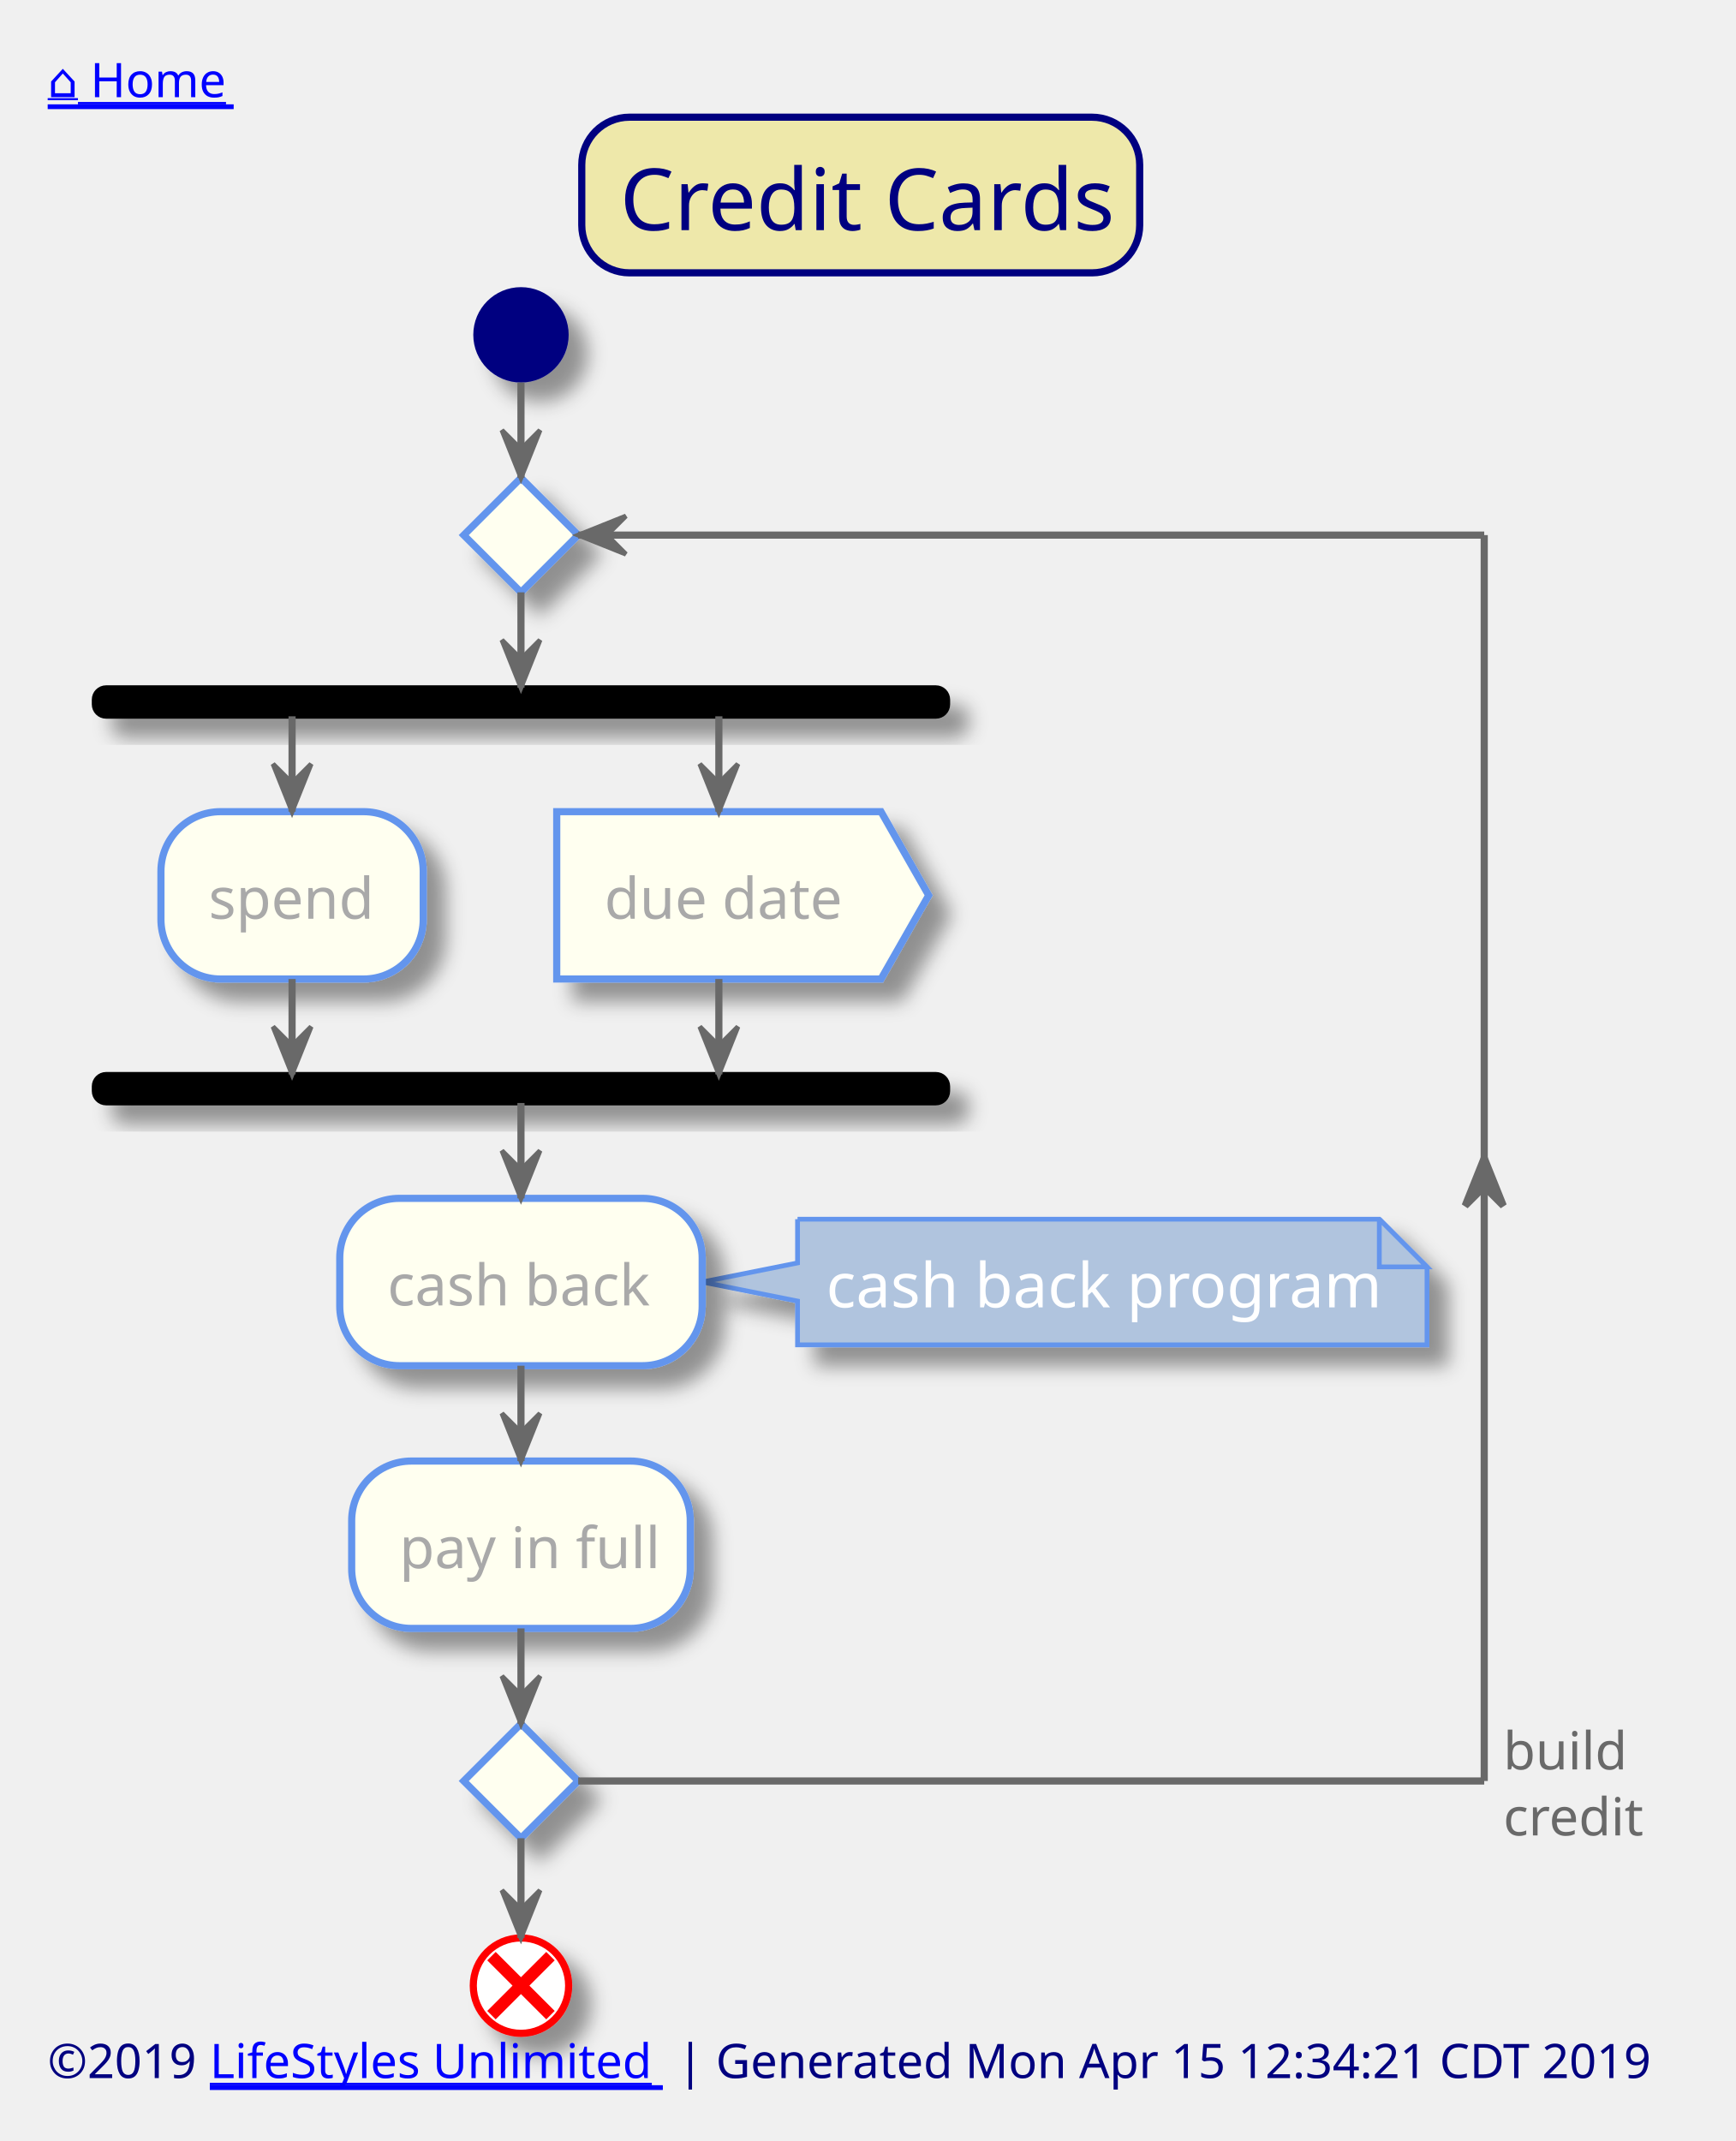
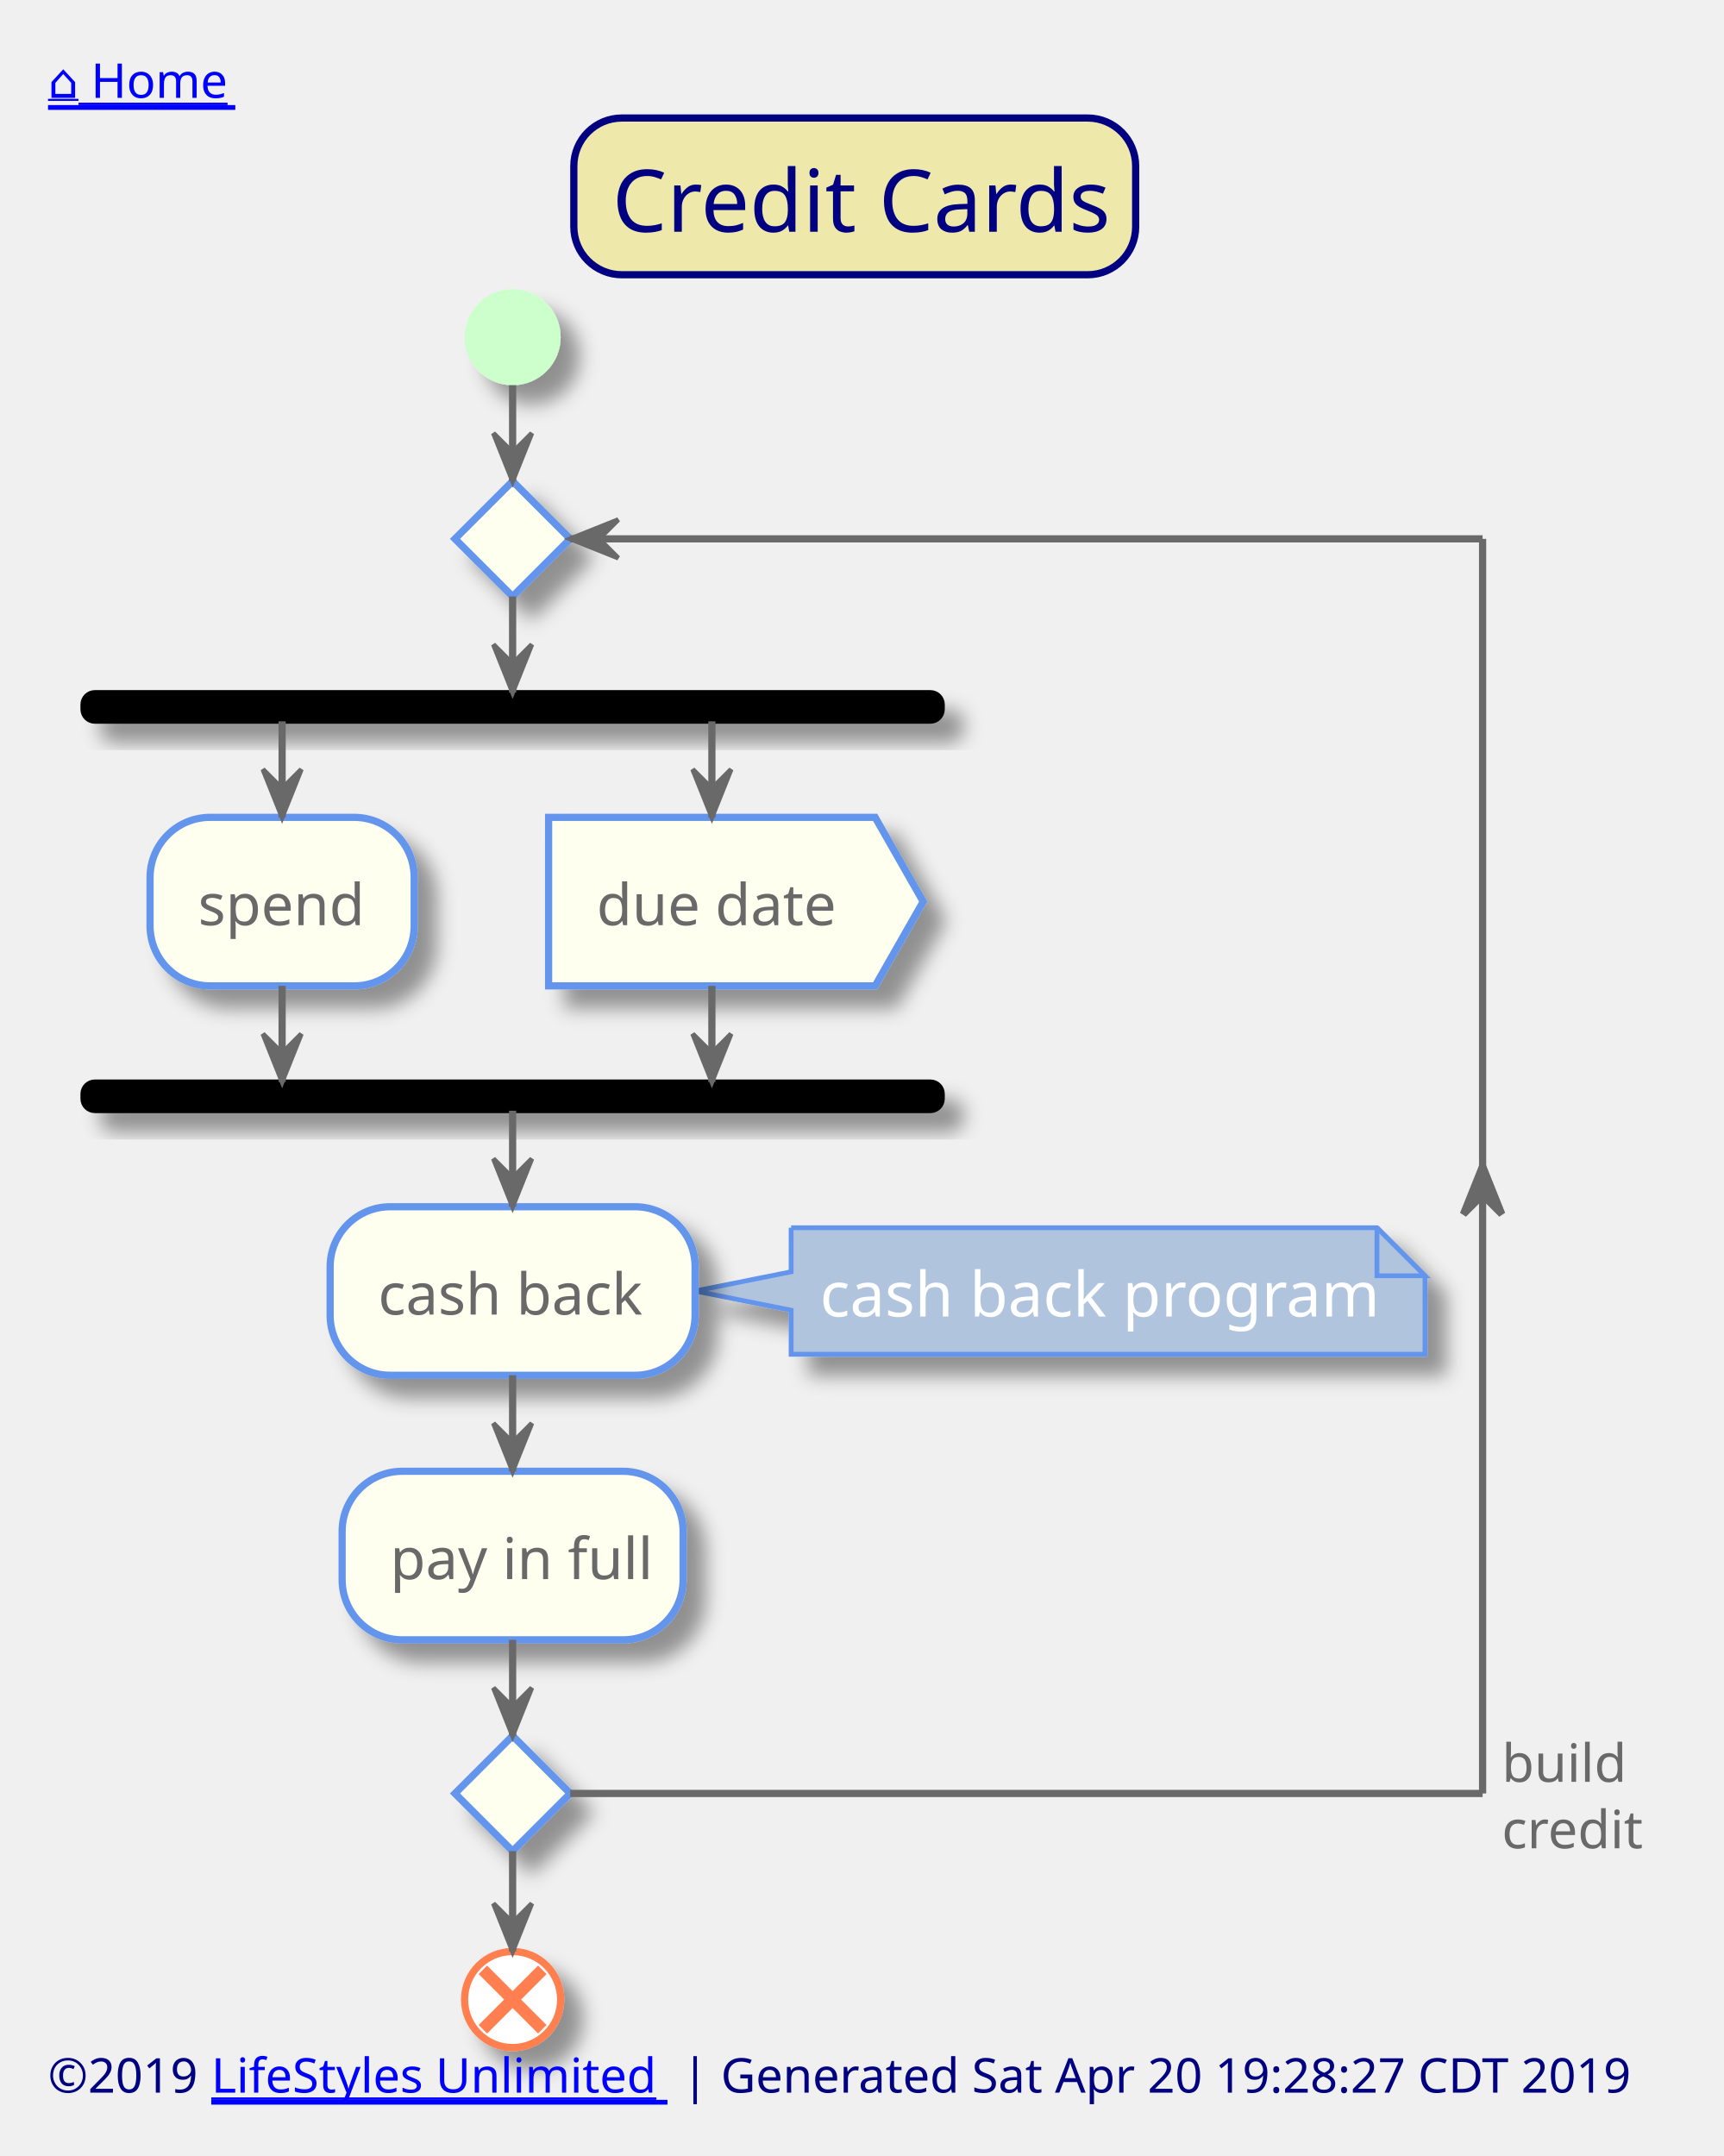
- <svg xmlns="http://www.w3.org/2000/svg" xmlns:xlink="http://www.w3.org/1999/xlink" contentScriptType="application/ecmascript" contentStyleType="text/css" height="449px" preserveAspectRatio="none" style="width:364px;height:449px;" version="1.1" viewBox="0 0 364 449" width="364px" zoomAndPan="magnify">
+ <svg xmlns="http://www.w3.org/2000/svg" xmlns:xlink="http://www.w3.org/1999/xlink" contentScriptType="application/ecmascript" contentStyleType="text/css" height="449px" preserveAspectRatio="none" style="width:359px;height:449px;" version="1.1" viewBox="0 0 359 449" width="359px" zoomAndPan="magnify">
  <defs>
    <style type="text/css">path:hover { stroke: #0000FF !important;}</style>
-     <filter height="300%" id="folj5xd70y3oi" width="300%" x="-1" y="-1">
+     <filter height="300%" id="f1lwetvx5yltb7" width="300%" x="-1" y="-1">
      <feGaussianBlur result="blurOut" stdDeviation="2.0" />
      <feColorMatrix in="blurOut" result="blurOut2" type="matrix" values="0 0 0 0 0 0 0 0 0 0 0 0 0 0 0 0 0 0 .4 0" />
      <feOffset dx="4.0" dy="4.0" in="blurOut2" result="blurOut3" />
      <feBlend in="SourceGraphic" in2="blurOut3" mode="normal" />
    </filter>
  </defs>
  <g>
    <a target="_top" xlink:actuate="onRequest" xlink:href="../index.svg" xlink:show="new" xlink:title="../index.svg" xlink:type="simple">
      <text fill="#0000FF" font-family="sans-serif" font-size="10" lengthAdjust="spacingAndGlyphs" text-decoration="underline" textLength="39" x="10" y="20.381">⌂ Home</text>
      <line style="stroke: #0000FF; stroke-width: 1.0;" x1="10" x2="49" y1="22.381" y2="22.381" />
    </a>
-     <rect fill="#EEE8AA" height="32.641" rx="10" ry="10" style="stroke: #000080; stroke-width: 1.5;" width="117" x="122" y="24.578" />
-     <text fill="#000080" font-family="sans-serif" font-size="18" lengthAdjust="spacingAndGlyphs" textLength="101" x="130" y="48.264">Credit Cards</text>
-     <ellipse cx="109.25" cy="70.219" fill="#000080" filter="url(#folj5xd70y3oi)" rx="10" ry="10" style="stroke: none; stroke-width: 1.0;" />
-     <rect fill="#000000" filter="url(#folj5xd70y3oi)" height="6" rx="2.5" ry="2.5" style="stroke: #000000; stroke-width: 1.0;" width="179" x="19.75" y="144.219" />
-     <rect fill="#FFFFF0" filter="url(#folj5xd70y3oi)" height="35.094" rx="12.5" ry="12.5" style="stroke: #6495ED; stroke-width: 1.5;" width="55" x="33.75" y="170.219" />
-     <text fill="#A9A9A9" font-family="sans-serif" font-size="12" lengthAdjust="spacingAndGlyphs" textLength="35" x="43.75" y="192.676">spend</text>
-     <polygon fill="#FFFFF0" filter="url(#folj5xd70y3oi)" points="116.75,170.219,184.75,170.219,194.75,187.766,184.75,205.312,116.75,205.312" style="stroke: #6495ED; stroke-width: 1.5;" />
-     <text fill="#A9A9A9" font-family="sans-serif" font-size="12" lengthAdjust="spacingAndGlyphs" textLength="48" x="126.75" y="192.676">due date</text>
-     <rect fill="#000000" filter="url(#folj5xd70y3oi)" height="6" rx="2.5" ry="2.5" style="stroke: #000000; stroke-width: 1.0;" width="179" x="19.75" y="225.312" />
-     <path d="M167.25,255.684 L167.25,264.859 L147.25,268.859 L167.25,272.859 L167.25,282.035 A0,0 0 0 0 167.25,282.035 L299.25,282.035 A0,0 0 0 0 299.25,282.035 L299.25,265.684 L289.25,255.684 L167.25,255.684 A0,0 0 0 0 167.25,255.684 " fill="#B0C4DE" filter="url(#folj5xd70y3oi)" style="stroke: #6495ED; stroke-width: 1.0;" />
-     <path d="M289.25,255.684 L289.25,265.684 L299.25,265.684 L289.25,255.684 " fill="#B0C4DE" style="stroke: #6495ED; stroke-width: 1.0;" />
-     <text fill="#FFFFFF" font-family="sans-serif" font-size="13" lengthAdjust="spacingAndGlyphs" textLength="111" x="173.25" y="274.179">cash back program</text>
-     <rect fill="#FFFFF0" filter="url(#folj5xd70y3oi)" height="35.094" rx="12.5" ry="12.5" style="stroke: #6495ED; stroke-width: 1.5;" width="76" x="71.25" y="251.312" />
-     <text fill="#A9A9A9" font-family="sans-serif" font-size="12" lengthAdjust="spacingAndGlyphs" textLength="56" x="81.25" y="273.769">cash back</text>
-     <rect fill="#FFFFF0" filter="url(#folj5xd70y3oi)" height="35.094" rx="12.5" ry="12.5" style="stroke: #6495ED; stroke-width: 1.5;" width="71" x="73.75" y="306.406" />
-     <text fill="#A9A9A9" font-family="sans-serif" font-size="12" lengthAdjust="spacingAndGlyphs" textLength="51" x="83.75" y="328.863">pay in full</text>
-     <polygon fill="#FFFFF0" filter="url(#folj5xd70y3oi)" points="109.25,100.219,121.25,112.219,109.25,124.219,97.25,112.219,109.25,100.219" style="stroke: #6495ED; stroke-width: 1.5;" />
-     <polygon fill="#FFFFF0" filter="url(#folj5xd70y3oi)" points="109.25,361.5,109.25,361.5,121.25,373.5,109.25,385.5,109.25,385.5,97.25,373.5,109.25,361.5" style="stroke: #6495ED; stroke-width: 1.5;" />
-     <ellipse cx="109.25" cy="416.419" fill="#FFFFFF" filter="url(#folj5xd70y3oi)" rx="10" ry="10" style="stroke: #FF0000; stroke-width: 1.5;" />
-     <line style="stroke: #FF0000; stroke-width: 2.5;" x1="103.063" x2="115.437" y1="410.232" y2="422.606" />
-     <line style="stroke: #FF0000; stroke-width: 2.5;" x1="115.437" x2="103.063" y1="410.232" y2="422.606" />
-     <line style="stroke: #696969; stroke-width: 1.5;" x1="61.25" x2="61.25" y1="150.219" y2="170.219" />
-     <polygon fill="#696969" points="57.25,160.219,61.25,170.219,65.25,160.219,61.25,164.219" style="stroke: #696969; stroke-width: 1.0;" />
-     <line style="stroke: #696969; stroke-width: 1.5;" x1="150.75" x2="150.75" y1="150.219" y2="170.219" />
-     <polygon fill="#696969" points="146.75,160.219,150.75,170.219,154.75,160.219,150.75,164.219" style="stroke: #696969; stroke-width: 1.0;" />
-     <line style="stroke: #696969; stroke-width: 1.5;" x1="61.25" x2="61.25" y1="205.312" y2="225.312" />
-     <polygon fill="#696969" points="57.25,215.312,61.25,225.312,65.25,215.312,61.25,219.312" style="stroke: #696969; stroke-width: 1.0;" />
-     <line style="stroke: #696969; stroke-width: 1.5;" x1="150.75" x2="150.75" y1="205.312" y2="225.312" />
-     <polygon fill="#696969" points="146.75,215.312,150.75,225.312,154.75,215.312,150.75,219.312" style="stroke: #696969; stroke-width: 1.0;" />
-     <line style="stroke: #696969; stroke-width: 1.5;" x1="109.25" x2="109.25" y1="231.312" y2="251.312" />
-     <polygon fill="#696969" points="105.25,241.312,109.25,251.312,113.25,241.312,109.25,245.312" style="stroke: #696969; stroke-width: 1.0;" />
-     <line style="stroke: #696969; stroke-width: 1.5;" x1="109.25" x2="109.25" y1="286.406" y2="306.406" />
-     <polygon fill="#696969" points="105.25,296.406,109.25,306.406,113.25,296.406,109.25,300.406" style="stroke: #696969; stroke-width: 1.0;" />
-     <line style="stroke: #696969; stroke-width: 1.5;" x1="109.25" x2="109.25" y1="124.219" y2="144.219" />
-     <polygon fill="#696969" points="105.25,134.219,109.25,144.219,113.25,134.219,109.25,138.219" style="stroke: #696969; stroke-width: 1.0;" />
-     <line style="stroke: #696969; stroke-width: 1.5;" x1="121.25" x2="311.25" y1="373.5" y2="373.5" />
-     <polygon fill="#696969" points="307.25,252.859,311.25,242.859,315.25,252.859,311.25,248.859" style="stroke: #696969; stroke-width: 1.5;" />
-     <line style="stroke: #696969; stroke-width: 1.5;" x1="311.25" x2="311.25" y1="112.219" y2="373.5" />
-     <line style="stroke: #696969; stroke-width: 1.5;" x1="311.25" x2="121.25" y1="112.219" y2="112.219" />
-     <polygon fill="#696969" points="131.25,108.219,121.25,112.219,131.25,116.219,127.25,112.219" style="stroke: #696969; stroke-width: 1.0;" />
-     <text fill="#696969" font-family="sans-serif" font-size="11" lengthAdjust="spacingAndGlyphs" textLength="22" x="315.25" y="371.083">build</text>
-     <text fill="#696969" font-family="sans-serif" font-size="11" lengthAdjust="spacingAndGlyphs" textLength="27" x="315.25" y="384.919">credit</text>
-     <line style="stroke: #696969; stroke-width: 1.5;" x1="109.25" x2="109.25" y1="341.5" y2="361.5" />
-     <polygon fill="#696969" points="105.25,351.5,109.25,361.5,113.25,351.5,109.25,355.5" style="stroke: #696969; stroke-width: 1.0;" />
-     <line style="stroke: #696969; stroke-width: 1.5;" x1="109.25" x2="109.25" y1="80.219" y2="100.219" />
-     <polygon fill="#696969" points="105.25,90.219,109.25,100.219,113.25,90.219,109.25,94.219" style="stroke: #696969; stroke-width: 1.0;" />
-     <line style="stroke: #696969; stroke-width: 1.5;" x1="109.25" x2="109.25" y1="385.5" y2="406.419" />
-     <polygon fill="#696969" points="105.25,396.419,109.25,406.419,113.25,396.419,109.25,400.419" style="stroke: #696969; stroke-width: 1.0;" />
+     <rect fill="#EEE8AA" height="32.641" rx="10" ry="10" style="stroke: #000080; stroke-width: 1.5;" width="117" x="119.5" y="24.578" />
+     <text fill="#000080" font-family="sans-serif" font-size="18" lengthAdjust="spacingAndGlyphs" textLength="101" x="127.5" y="48.264">Credit Cards</text>
+     <ellipse cx="106.75" cy="70.219" fill="#CCFFCC" filter="url(#f1lwetvx5yltb7)" rx="10" ry="10" style="stroke: none; stroke-width: 1.0;" />
+     <rect fill="#000000" filter="url(#f1lwetvx5yltb7)" height="6" rx="2.5" ry="2.5" style="stroke: #000000; stroke-width: 1.0;" width="179" x="17.25" y="144.219" />
+     <rect fill="#FFFFF0" filter="url(#f1lwetvx5yltb7)" height="35.094" rx="12.5" ry="12.5" style="stroke: #6495ED; stroke-width: 1.5;" width="55" x="31.25" y="170.219" />
+     <text fill="#696969" font-family="sans-serif" font-size="12" lengthAdjust="spacingAndGlyphs" textLength="35" x="41.25" y="192.676">spend</text>
+     <polygon fill="#FFFFF0" filter="url(#f1lwetvx5yltb7)" points="114.25,170.219,182.25,170.219,192.25,187.766,182.25,205.312,114.25,205.312" style="stroke: #6495ED; stroke-width: 1.5;" />
+     <text fill="#696969" font-family="sans-serif" font-size="12" lengthAdjust="spacingAndGlyphs" textLength="48" x="124.25" y="192.676">due date</text>
+     <rect fill="#000000" filter="url(#f1lwetvx5yltb7)" height="6" rx="2.5" ry="2.5" style="stroke: #000000; stroke-width: 1.0;" width="179" x="17.25" y="225.312" />
+     <path d="M164.75,255.684 L164.75,264.859 L144.75,268.859 L164.75,272.859 L164.75,282.035 A0,0 0 0 0 164.75,282.035 L296.75,282.035 A0,0 0 0 0 296.75,282.035 L296.75,265.684 L286.75,255.684 L164.75,255.684 A0,0 0 0 0 164.75,255.684 " fill="#B0C4DE" filter="url(#f1lwetvx5yltb7)" style="stroke: #6495ED; stroke-width: 1.0;" />
+     <path d="M286.75,255.684 L286.75,265.684 L296.75,265.684 L286.75,255.684 " fill="#B0C4DE" style="stroke: #6495ED; stroke-width: 1.0;" />
+     <text fill="#FFFFFF" font-family="sans-serif" font-size="13" lengthAdjust="spacingAndGlyphs" textLength="111" x="170.75" y="274.179">cash back program</text>
+     <rect fill="#FFFFF0" filter="url(#f1lwetvx5yltb7)" height="35.094" rx="12.5" ry="12.5" style="stroke: #6495ED; stroke-width: 1.5;" width="76" x="68.75" y="251.312" />
+     <text fill="#696969" font-family="sans-serif" font-size="12" lengthAdjust="spacingAndGlyphs" textLength="56" x="78.75" y="273.769">cash back</text>
+     <rect fill="#FFFFF0" filter="url(#f1lwetvx5yltb7)" height="35.094" rx="12.5" ry="12.5" style="stroke: #6495ED; stroke-width: 1.5;" width="71" x="71.25" y="306.406" />
+     <text fill="#696969" font-family="sans-serif" font-size="12" lengthAdjust="spacingAndGlyphs" textLength="51" x="81.25" y="328.863">pay in full</text>
+     <polygon fill="#FFFFF0" filter="url(#f1lwetvx5yltb7)" points="106.75,100.219,118.75,112.219,106.75,124.219,94.75,112.219,106.75,100.219" style="stroke: #6495ED; stroke-width: 1.5;" />
+     <polygon fill="#FFFFF0" filter="url(#f1lwetvx5yltb7)" points="106.75,361.5,106.75,361.5,118.75,373.5,106.75,385.5,106.75,385.5,94.75,373.5,106.75,361.5" style="stroke: #6495ED; stroke-width: 1.5;" />
+     <ellipse cx="106.75" cy="416.419" fill="#FFFFFF" filter="url(#f1lwetvx5yltb7)" rx="10" ry="10" style="stroke: #FF7F50; stroke-width: 1.5;" />
+     <line style="stroke: #FF7F50; stroke-width: 2.5;" x1="100.563" x2="112.937" y1="410.232" y2="422.606" />
+     <line style="stroke: #FF7F50; stroke-width: 2.5;" x1="112.937" x2="100.563" y1="410.232" y2="422.606" />
+     <line style="stroke: #696969; stroke-width: 1.5;" x1="58.75" x2="58.75" y1="150.219" y2="170.219" />
+     <polygon fill="#696969" points="54.75,160.219,58.75,170.219,62.75,160.219,58.75,164.219" style="stroke: #696969; stroke-width: 1.0;" />
+     <line style="stroke: #696969; stroke-width: 1.5;" x1="148.25" x2="148.25" y1="150.219" y2="170.219" />
+     <polygon fill="#696969" points="144.25,160.219,148.25,170.219,152.25,160.219,148.25,164.219" style="stroke: #696969; stroke-width: 1.0;" />
+     <line style="stroke: #696969; stroke-width: 1.5;" x1="58.75" x2="58.75" y1="205.312" y2="225.312" />
+     <polygon fill="#696969" points="54.75,215.312,58.75,225.312,62.75,215.312,58.75,219.312" style="stroke: #696969; stroke-width: 1.0;" />
+     <line style="stroke: #696969; stroke-width: 1.5;" x1="148.25" x2="148.25" y1="205.312" y2="225.312" />
+     <polygon fill="#696969" points="144.25,215.312,148.25,225.312,152.25,215.312,148.25,219.312" style="stroke: #696969; stroke-width: 1.0;" />
+     <line style="stroke: #696969; stroke-width: 1.5;" x1="106.75" x2="106.75" y1="231.312" y2="251.312" />
+     <polygon fill="#696969" points="102.75,241.312,106.75,251.312,110.75,241.312,106.75,245.312" style="stroke: #696969; stroke-width: 1.0;" />
+     <line style="stroke: #696969; stroke-width: 1.5;" x1="106.75" x2="106.75" y1="286.406" y2="306.406" />
+     <polygon fill="#696969" points="102.75,296.406,106.75,306.406,110.75,296.406,106.75,300.406" style="stroke: #696969; stroke-width: 1.0;" />
+     <line style="stroke: #696969; stroke-width: 1.5;" x1="106.75" x2="106.75" y1="124.219" y2="144.219" />
+     <polygon fill="#696969" points="102.75,134.219,106.75,144.219,110.75,134.219,106.75,138.219" style="stroke: #696969; stroke-width: 1.0;" />
+     <line style="stroke: #696969; stroke-width: 1.5;" x1="118.75" x2="308.75" y1="373.5" y2="373.5" />
+     <polygon fill="#696969" points="304.75,252.859,308.75,242.859,312.75,252.859,308.75,248.859" style="stroke: #696969; stroke-width: 1.5;" />
+     <line style="stroke: #696969; stroke-width: 1.5;" x1="308.75" x2="308.75" y1="112.219" y2="373.5" />
+     <line style="stroke: #696969; stroke-width: 1.5;" x1="308.75" x2="118.75" y1="112.219" y2="112.219" />
+     <polygon fill="#696969" points="128.75,108.219,118.75,112.219,128.75,116.219,124.75,112.219" style="stroke: #696969; stroke-width: 1.0;" />
+     <text fill="#696969" font-family="sans-serif" font-size="11" lengthAdjust="spacingAndGlyphs" textLength="22" x="312.75" y="371.083">build</text>
+     <text fill="#696969" font-family="sans-serif" font-size="11" lengthAdjust="spacingAndGlyphs" textLength="27" x="312.75" y="384.919">credit</text>
+     <line style="stroke: #696969; stroke-width: 1.5;" x1="106.75" x2="106.75" y1="341.5" y2="361.5" />
+     <polygon fill="#696969" points="102.75,351.5,106.75,361.5,110.75,351.5,106.75,355.5" style="stroke: #696969; stroke-width: 1.0;" />
+     <line style="stroke: #696969; stroke-width: 1.5;" x1="106.75" x2="106.75" y1="80.219" y2="100.219" />
+     <polygon fill="#696969" points="102.75,90.219,106.75,100.219,110.75,90.219,106.75,94.219" style="stroke: #696969; stroke-width: 1.0;" />
+     <line style="stroke: #696969; stroke-width: 1.5;" x1="106.75" x2="106.75" y1="385.5" y2="406.419" />
+     <polygon fill="#696969" points="102.75,396.419,106.75,406.419,110.75,396.419,106.75,400.419" style="stroke: #696969; stroke-width: 1.0;" />
    <text fill="#000080" font-family="sans-serif" font-size="10" lengthAdjust="spacingAndGlyphs" textLength="31" x="10" y="435.8">©2019</text>
    <a target="_top" xlink:actuate="onRequest" xlink:href="http://www.lifestylesunlimited.com" xlink:show="new" xlink:title="http://www.lifestylesunlimited.com" xlink:type="simple">
      <text fill="#0000FF" font-family="sans-serif" font-size="10" lengthAdjust="spacingAndGlyphs" text-decoration="underline" textLength="95" x="44" y="435.8">LifeStyles Unlimited</text>
      <line style="stroke: #0000FF; stroke-width: 1.0;" x1="44" x2="139" y1="437.8" y2="437.8" />
    </a>
-     <text fill="#000080" font-family="sans-serif" font-size="10" lengthAdjust="spacingAndGlyphs" textLength="210" x="142" y="435.8">| Generated Mon Apr 15 12:34:21 CDT 2019</text>
+     <text fill="#000080" font-family="sans-serif" font-size="10" lengthAdjust="spacingAndGlyphs" textLength="205" x="142" y="435.8">| Generated Sat Apr 20 19:28:27 CDT 2019</text>
  </g>
</svg>
